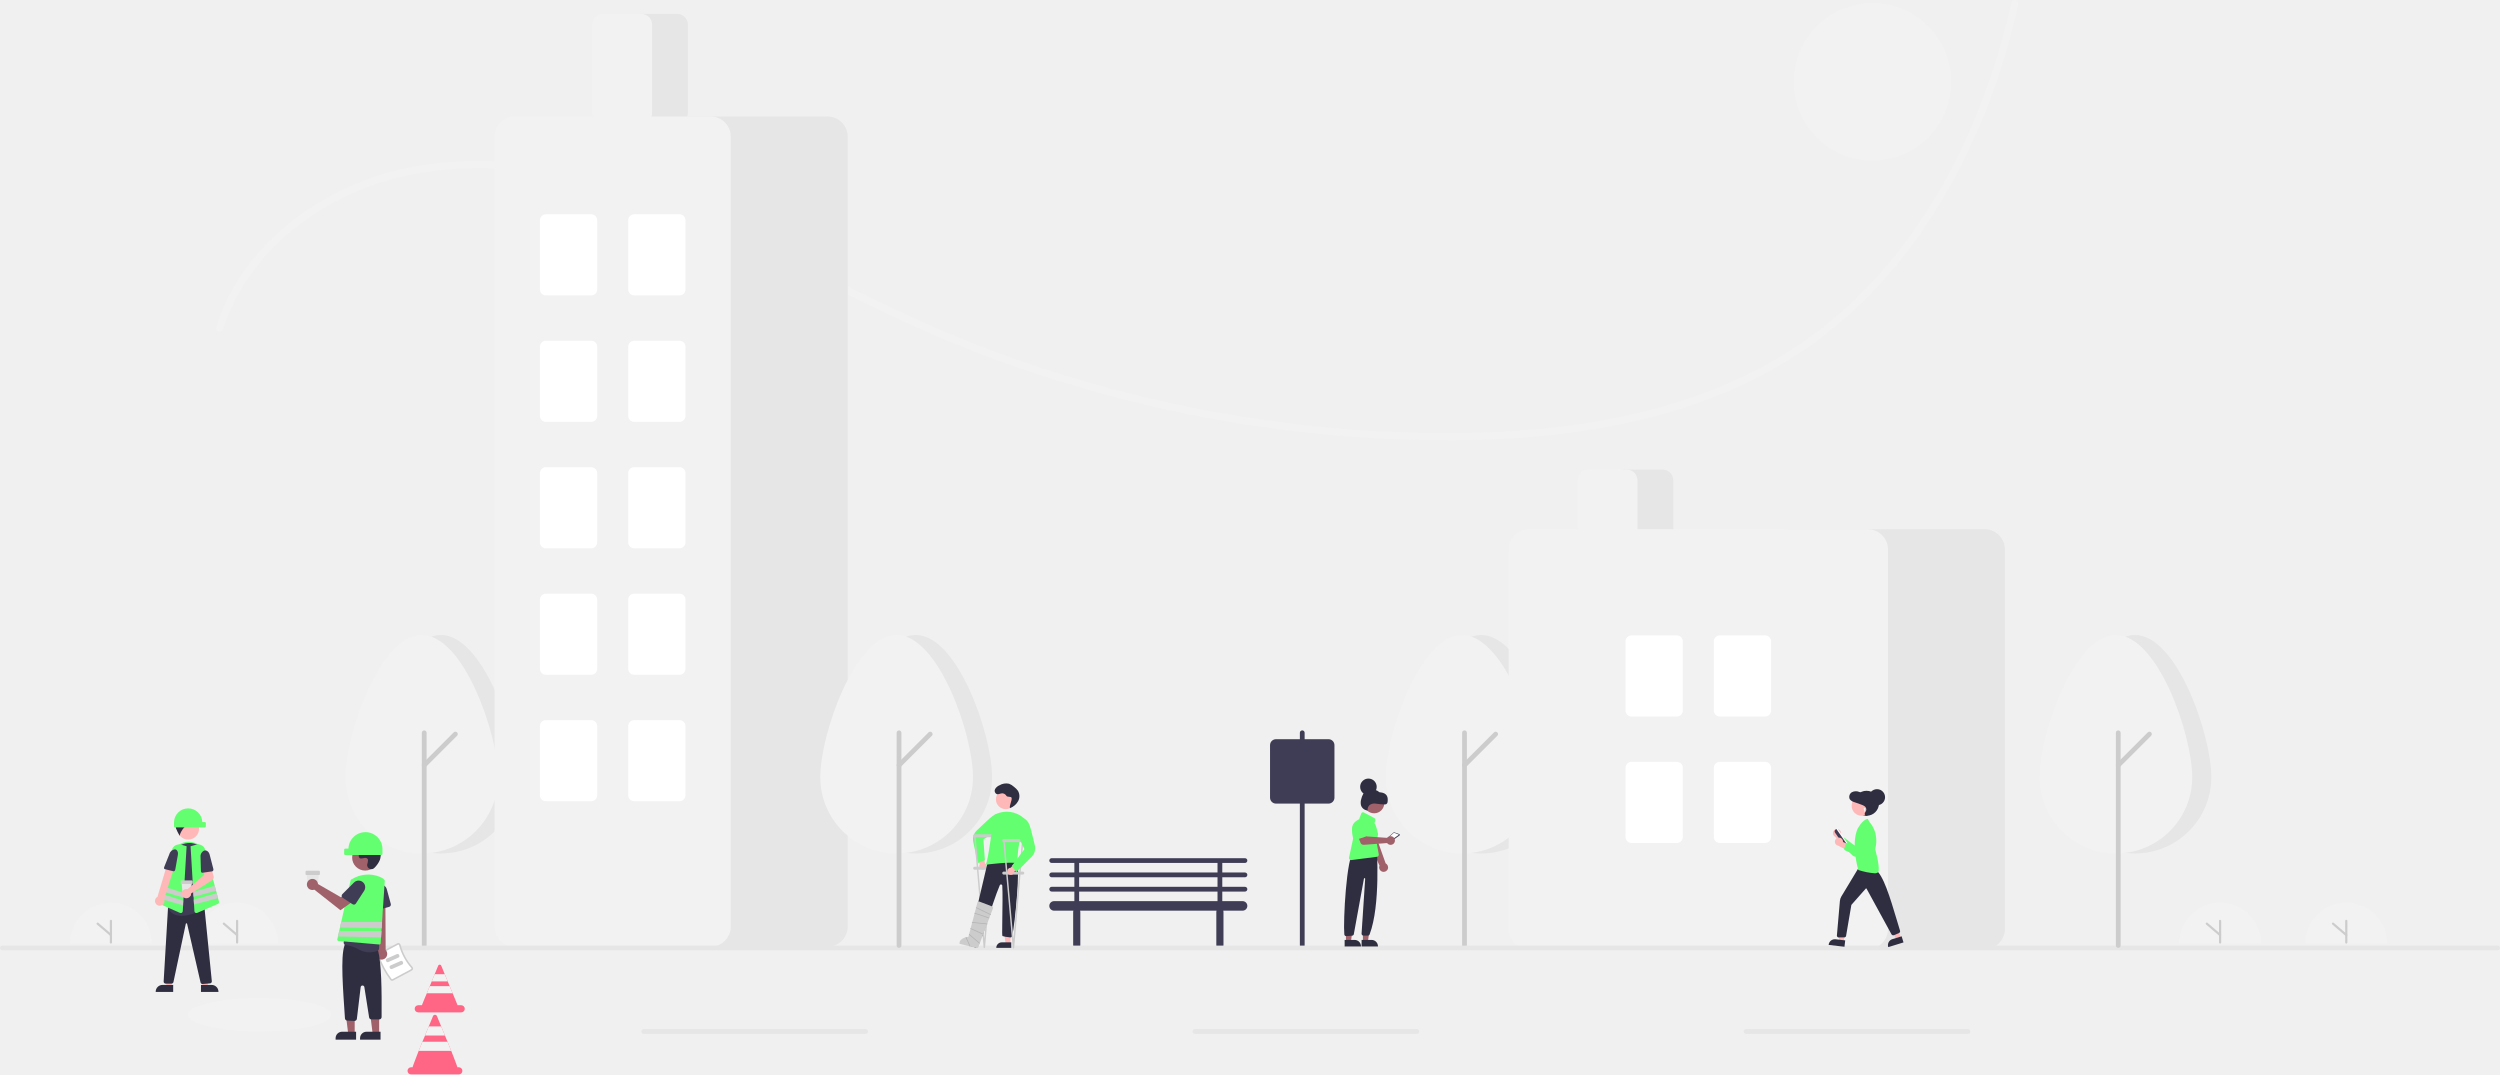
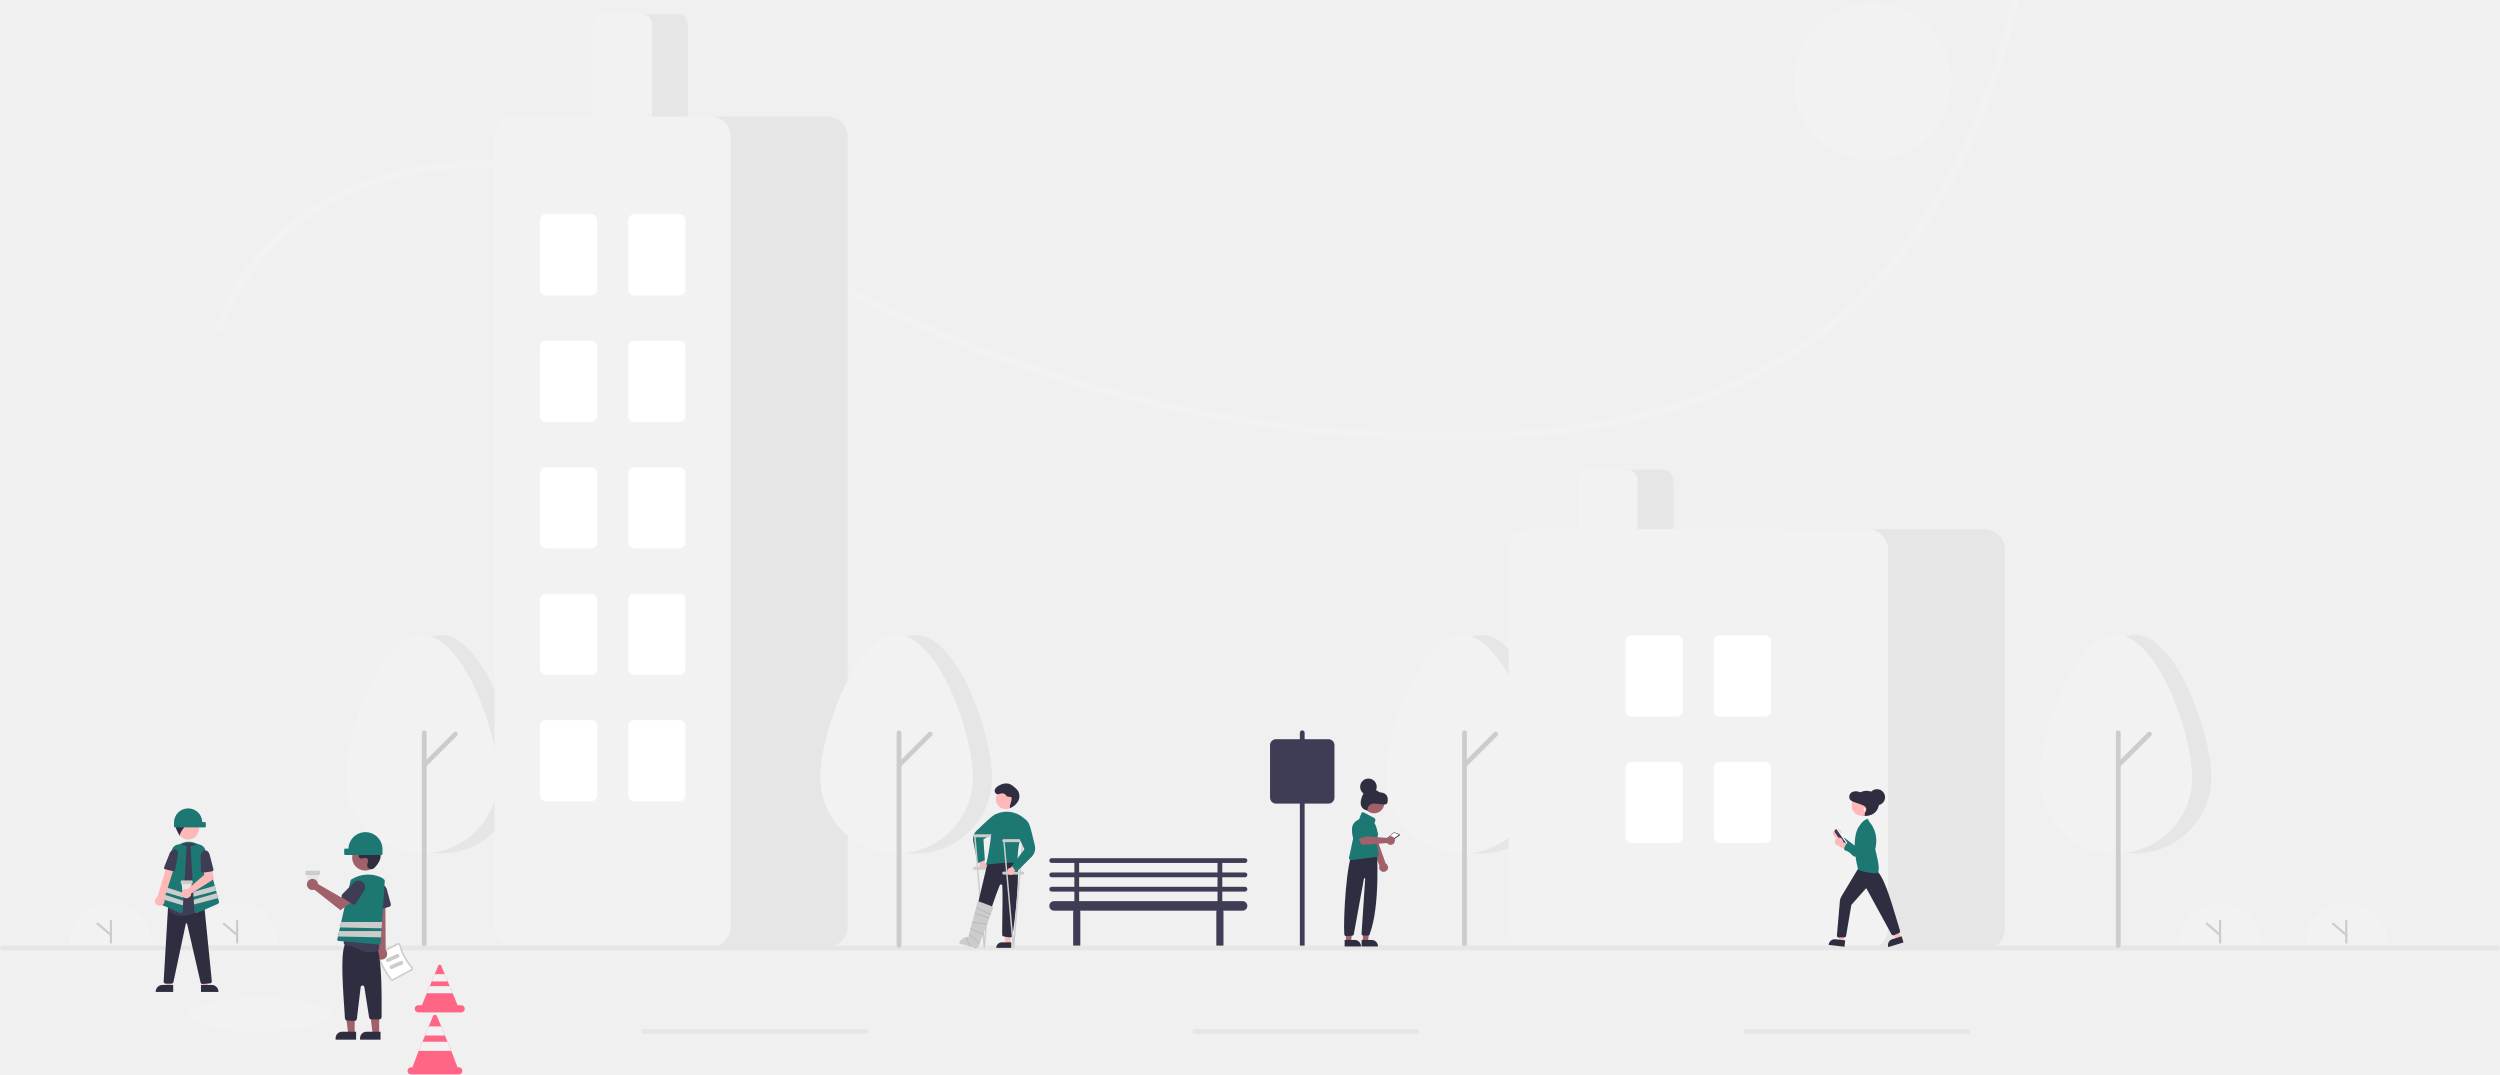
<svg xmlns="http://www.w3.org/2000/svg" data-name="Layer 1" width="1047.795" height="450.309" viewBox="0 0 1047.795 450.309">
  <path d="M105.422,619.665a17.165,17.165,0,0,1,34.331,0" transform="translate(-76.10236 -224.1911)" fill="#f2f2f2" />
  <path d="M122.588,619.665a.464.464,0,0,1-.464-.464v-9.047a.464.464,0,1,1,.928,0v9.047A.464.464,0,0,1,122.588,619.665Z" transform="translate(-76.10236 -224.1911)" fill="#ccc" />
  <path d="M122.587,616.557a.462.462,0,0,1-.302-.112l-5.567-4.778a.464.464,0,1,1,.604-.704l5.567,4.778a.464.464,0,0,1-.302.816Z" transform="translate(-76.10236 -224.1911)" fill="#ccc" />
  <path d="M158.31,619.665a17.165,17.165,0,0,1,34.331,0" transform="translate(-76.10236 -224.1911)" fill="#f2f2f2" />
  <path d="M175.475,619.665a.464.464,0,0,1-.464-.464v-9.047a.464.464,0,0,1,.928,0v9.047A.464.464,0,0,1,175.475,619.665Z" transform="translate(-76.10236 -224.1911)" fill="#ccc" />
  <path d="M175.475,616.557a.462.462,0,0,1-.302-.112l-5.567-4.778a.464.464,0,1,1,.604-.704l5.567,4.778a.464.464,0,0,1-.302.816Z" transform="translate(-76.10236 -224.1911)" fill="#ccc" />
  <circle cx="784.795" cy="34.309" r="33" fill="#f2f2f2" />
  <ellipse cx="108.795" cy="425.309" rx="30" ry="7" fill="#f2f2f2" />
  <path d="M169.583,362.153c7.868-24.569,27.08-43.622,49.864-54.955,27.033-13.446,58.097-14.968,87.449-9.735,31.686,5.649,61.3,18.672,89.966,32.884,28.117,13.94,55.78,28.66,85.021,40.18A550.375,550.375,0,0,0,664.829,408.423c56.431,1.883,116.767-4.301,165.085-36.018,44.273-29.062,72.444-77.006,87.117-126.982q2.818-9.597,5.01-19.359c.426-1.88-2.465-2.683-2.893-.798C907.312,277.454,882.074,329.033,838.95,362.3,792.309,398.28,731.096,406.598,673.813,405.646A547.717,547.717,0,0,1,488.481,369.882c-29.993-11.418-58.296-26.245-86.96-40.56-28.034-14-56.856-27.105-87.683-33.562-28.149-5.896-58.288-6.255-85.428,4.236-22.348,8.639-42.725,24.038-54.649,45.102a86.494,86.494,0,0,0-7.071,16.256c-.59,1.843,2.305,2.632,2.893.798Z" transform="translate(-76.10236 -224.1911)" fill="#f2f2f2" />
  <path d="M597.886,591.87a1,1,0,0,0,0-2h-9.5v-4h9.5a1,1,0,0,0,0-2h-81a1,1,0,0,0,0,2h9.5v4h-9.5a1,1,0,0,0,0,2h9.5v4h-9.5a1,1,0,0,0,0,2h9.5v4h-8.5a2,2,0,0,0,0,4h8.092a1.491,1.491,0,0,0-.092.5v14a1.5,1.5,0,0,0,3,0v-14a1.491,1.491,0,0,0-.092-.5h57.184a1.491,1.491,0,0,0-.092.5v14a1.5,1.5,0,0,0,3,0v-14a1.491,1.491,0,0,0-.092-.5h8.092a2,2,0,0,0,0-4h-8.5v-4h9.5a1,1,0,0,0,0-2h-9.5v-4Zm-69.5-6h58v4h-58Zm58,16h-58v-4h58Zm0-6h-58v-4h58Z" transform="translate(-76.10236 -224.1911)" fill="#3f3d56" />
  <path d="M292.898,549.898c0-17.661-14.327-59.57-32-59.57s-32,41.909-32,59.57a32,32,0,0,0,64,0Z" transform="translate(-76.10236 -224.1911)" fill="#e6e6e6" />
  <path d="M284.898,549.898c0-17.661-14.327-59.57-32-59.57s-32,41.909-32,59.57a32,32,0,0,0,64,0Z" transform="translate(-76.10236 -224.1911)" fill="#f2f2f2" />
  <path d="M253.898,621.449a1,1,0,0,1-1-1V531.308a1,1,0,0,1,2,0v89.141A1,1,0,0,1,253.898,621.449Z" transform="translate(-76.10236 -224.1911)" fill="#ccc" />
  <path d="M253.898,545.922a1,1,0,0,1-.707-1.707l13.078-13.078a1.0 1,0,0,1,1.414,1.414l-13.078,13.078A.996.996,0,0,1,253.898,545.922Z" transform="translate(-76.10236 -224.1911)" fill="#ccc" />
  <path d="M621.898,621.449a1,1,0,0,1-1-1V531.308a1,1,0,0,1,2,0v89.141A1,1,0,0,1,621.898,621.449Z" transform="translate(-76.10236 -224.1911)" fill="#3f3d56" />
  <path d="M728.898,549.898c0-17.661-14.327-59.57-32-59.57s-32,41.909-32,59.57a32,32,0,0,0,64,0Z" transform="translate(-76.10236 -224.1911)" fill="#e6e6e6" />
  <path d="M720.898,549.898c0-17.661-14.327-59.57-32-59.57s-32,41.909-32,59.57a32,32,0,0,0,64,0Z" transform="translate(-76.10236 -224.1911)" fill="#f2f2f2" />
  <path d="M689.898,621.449a1,1,0,0,1-1-1V531.308a1,1,0,0,1,2,0v89.141A1,1,0,0,1,689.898,621.449Z" transform="translate(-76.10236 -224.1911)" fill="#ccc" />
  <path d="M689.898,545.922a1,1,0,0,1-.707-1.707l13.078-13.078a1.0 1,0,0,1,1.414,1.414l-13.078,13.078A.996.996,0,0,1,689.898,545.922Z" transform="translate(-76.10236 -224.1911)" fill="#ccc" />
  <path d="M359.898,276h-16a4.505,4.505,0,0,1-4.5-4.5v-37a4.505,4.505,0,0,1,4.5-4.5h16a4.505,4.505,0,0,1,4.5,4.5v37A4.505,4.505,0,0,1,359.898,276Z" transform="translate(-76.10236 -224.1911)" fill="#e6e6e6" />
  <path d="M422.898,621h-82a8.51,8.51,0,0,1-8.5-8.5v-331a8.51,8.51,0,0,1,8.5-8.5h82a8.509,8.509,0,0,1,8.5,8.5v331A8.509,8.509,0,0,1,422.898,621Z" transform="translate(-76.10236 -224.1911)" fill="#e6e6e6" />
  <path d="M373.898,621h-82a8.51,8.51,0,0,1-8.5-8.5v-331a8.51,8.51,0,0,1,8.5-8.5h82a8.51,8.51,0,0,1,8.5,8.5v331A8.51,8.51,0,0,1,373.898,621Z" transform="translate(-76.10236 -224.1911)" fill="#f2f2f2" />
  <path d="M344.898,276h-16a4.505,4.505,0,0,1-4.5-4.5v-37a4.505,4.505,0,0,1,4.5-4.5h16a4.505,4.505,0,0,1,4.5,4.5v37A4.505,4.505,0,0,1,344.898,276Z" transform="translate(-76.10236 -224.1911)" fill="#f2f2f2" />
  <path d="M323.898,348h-19a2.503,2.503,0,0,1-2.5-2.5v-29a2.503,2.503,0,0,1,2.5-2.5h19a2.503,2.503,0,0,1,2.5,2.5v29A2.503,2.503,0,0,1,323.898,348Z" transform="translate(-76.10236 -224.1911)" fill="#fff" />
  <path d="M360.898,348h-19a2.503,2.503,0,0,1-2.5-2.5v-29a2.503,2.503,0,0,1,2.5-2.5h19a2.503,2.503,0,0,1,2.5,2.5v29A2.503,2.503,0,0,1,360.898,348Z" transform="translate(-76.10236 -224.1911)" fill="#fff" />
  <path d="M323.898,401h-19a2.503,2.503,0,0,1-2.5-2.5v-29a2.503,2.503,0,0,1,2.5-2.5h19a2.503,2.503,0,0,1,2.5,2.5v29A2.503,2.503,0,0,1,323.898,401Z" transform="translate(-76.10236 -224.1911)" fill="#fff" />
  <path d="M360.898,401h-19a2.503,2.503,0,0,1-2.5-2.5v-29a2.503,2.503,0,0,1,2.5-2.5h19a2.503,2.503,0,0,1,2.5,2.5v29A2.503,2.503,0,0,1,360.898,401Z" transform="translate(-76.10236 -224.1911)" fill="#fff" />
  <path d="M323.898,454h-19a2.503,2.503,0,0,1-2.5-2.5v-29a2.503,2.503,0,0,1,2.5-2.5h19a2.503,2.503,0,0,1,2.5,2.5v29A2.503,2.503,0,0,1,323.898,454Z" transform="translate(-76.10236 -224.1911)" fill="#fff" />
  <path d="M360.898,454h-19a2.503,2.503,0,0,1-2.5-2.5v-29a2.503,2.503,0,0,1,2.5-2.5h19a2.503,2.503,0,0,1,2.5,2.5v29A2.503,2.503,0,0,1,360.898,454Z" transform="translate(-76.10236 -224.1911)" fill="#fff" />
  <path d="M323.898,507h-19a2.503,2.503,0,0,1-2.5-2.5v-29a2.503,2.503,0,0,1,2.5-2.5h19a2.503,2.503,0,0,1,2.5,2.5v29A2.503,2.503,0,0,1,323.898,507Z" transform="translate(-76.10236 -224.1911)" fill="#fff" />
  <path d="M360.898,507h-19a2.503,2.503,0,0,1-2.5-2.5v-29a2.503,2.503,0,0,1,2.5-2.5h19a2.503,2.503,0,0,1,2.5,2.5v29A2.503,2.503,0,0,1,360.898,507Z" transform="translate(-76.10236 -224.1911)" fill="#fff" />
  <path d="M323.898,560h-19a2.503,2.503,0,0,1-2.5-2.5v-29a2.503,2.503,0,0,1,2.5-2.5h19a2.503,2.503,0,0,1,2.5,2.5v29A2.503,2.503,0,0,1,323.898,560Z" transform="translate(-76.10236 -224.1911)" fill="#fff" />
  <path d="M360.898,560h-19a2.503,2.503,0,0,1-2.5-2.5v-29a2.503,2.503,0,0,1,2.5-2.5h19a2.503,2.503,0,0,1,2.5,2.5v29A2.503,2.503,0,0,1,360.898,560Z" transform="translate(-76.10236 -224.1911)" fill="#fff" />
  <path d="M772.898,451h-16a4.505,4.505,0,0,1-4.5-4.5v-21a4.505,4.505,0,0,1,4.5-4.5h16a4.505,4.505,0,0,1,4.5,4.5v21A4.505,4.505,0,0,1,772.898,451Z" transform="translate(-76.10236 -224.1911)" fill="#e6e6e6" />
  <path d="M907.898,622h-82a8.51,8.51,0,0,1-8.5-8.5v-159a8.51,8.51,0,0,1,8.5-8.5h82a8.509,8.509,0,0,1,8.5,8.5v159A8.509,8.509,0,0,1,907.898,622Z" transform="translate(-76.10236 -224.1911)" fill="#e6e6e6" />
  <path d="M858.898,622h-142a8.51,8.51,0,0,1-8.5-8.5v-159a8.51,8.51,0,0,1,8.5-8.5h142a8.509,8.509,0,0,1,8.5,8.5v159A8.509,8.509,0,0,1,858.898,622Z" transform="translate(-76.10236 -224.1911)" fill="#f2f2f2" />
  <path d="M757.898,451h-16a4.505,4.505,0,0,1-4.5-4.5v-21a4.505,4.505,0,0,1,4.5-4.5h16a4.505,4.505,0,0,1,4.5,4.5v21A4.505,4.505,0,0,1,757.898,451Z" transform="translate(-76.10236 -224.1911)" fill="#f2f2f2" />
  <path d="M778.898,524.5h-19a2.503,2.503,0,0,1-2.5-2.5V493a2.503,2.503,0,0,1,2.5-2.5h19a2.503,2.503,0,0,1,2.5,2.5v29A2.503,2.503,0,0,1,778.898,524.5Z" transform="translate(-76.10236 -224.1911)" fill="#fff" />
  <path d="M815.898,524.5h-19a2.503,2.503,0,0,1-2.5-2.5V493a2.503,2.503,0,0,1,2.5-2.5h19a2.503,2.503,0,0,1,2.5,2.5v29A2.503,2.503,0,0,1,815.898,524.5Z" transform="translate(-76.10236 -224.1911)" fill="#fff" />
  <path d="M778.898,577.5h-19a2.503,2.503,0,0,1-2.5-2.5V546a2.503,2.503,0,0,1,2.5-2.5h19a2.503,2.503,0,0,1,2.5,2.5v29A2.503,2.503,0,0,1,778.898,577.5Z" transform="translate(-76.10236 -224.1911)" fill="#fff" />
  <path d="M815.898,577.5h-19a2.503,2.503,0,0,1-2.5-2.5V546a2.503,2.503,0,0,1,2.5-2.5h19a2.503,2.503,0,0,1,2.5,2.5v29A2.503,2.503,0,0,1,815.898,577.5Z" transform="translate(-76.10236 -224.1911)" fill="#fff" />
  <path d="M1122.898,622.5H77.102a1,1,0,1,1,0-2H1122.898a1,1,0,0,1,0,2Z" transform="translate(-76.10236 -224.1911)" fill="#e6e6e6" />
  <path d="M438.898,657.5h-93a1,1,0,0,1,0-2h93a1,1,0,1,1,0,2Z" transform="translate(-76.10236 -224.1911)" fill="#e6e6e6" />
  <path d="M669.898,657.5h-93a1,1,0,0,1,0-2h93a1,1,0,1,1,0,2Z" transform="translate(-76.10236 -224.1911)" fill="#e6e6e6" />
  <path d="M900.898,657.5h-93a1,1,0,0,1,0-2h93a1,1,0,1,1,0,2Z" transform="translate(-76.10236 -224.1911)" fill="#e6e6e6" />
  <path d="M491.898,549.898c0-17.661-14.327-59.57-32-59.57s-32,41.909-32,59.57a32,32,0,0,0,64,0Z" transform="translate(-76.10236 -224.1911)" fill="#e6e6e6" />
  <path d="M483.898,549.898c0-17.661-14.327-59.57-32-59.57s-32,41.909-32,59.57a32,32,0,0,0,64,0Z" transform="translate(-76.10236 -224.1911)" fill="#f2f2f2" />
  <path d="M452.898,621.449a1,1,0,0,1-1-1V531.308a1,1,0,0,1,2,0v89.141A1,1,0,0,1,452.898,621.449Z" transform="translate(-76.10236 -224.1911)" fill="#ccc" />
  <path d="M452.898,545.922a1,1,0,0,1-.707-1.707l13.078-13.078a1.0 1,0,0,1,1.414,1.414l-13.078,13.078A.996.996,0,0,1,452.898,545.922Z" transform="translate(-76.10236 -224.1911)" fill="#ccc" />
  <path d="M1002.898,549.898c0-17.661-14.327-59.57-32-59.57s-32,41.909-32,59.57a32,32,0,0,0,64,0Z" transform="translate(-76.10236 -224.1911)" fill="#e6e6e6" />
  <path d="M994.898,549.898c0-17.661-14.327-59.57-32-59.57s-32,41.909-32,59.57a32,32,0,0,0,64,0Z" transform="translate(-76.10236 -224.1911)" fill="#f2f2f2" />
  <path d="M963.898,621.449a1,1,0,0,1-1-1V531.308a1,1,0,0,1,2,0v89.141A1,1,0,0,1,963.898,621.449Z" transform="translate(-76.10236 -224.1911)" fill="#ccc" />
  <path d="M963.898,545.922a1,1,0,0,1-.707-1.707l13.078-13.078a1.0 1,0,0,1,1.414,1.414l-13.078,13.078A.996.996,0,0,1,963.898,545.922Z" transform="translate(-76.10236 -224.1911)" fill="#ccc" />
  <path d="M632.897,561h-22a2.502,2.502,0,0,1-2.5-2.5v-22a2.502,2.502,0,0,1,2.5-2.5h22a2.502,2.502,0,0,1,2.5,2.5v22A2.502,2.502,0,0,1,632.897,561Z" transform="translate(-76.10236 -224.1911)" fill="#3f3d56" />
  <path d="M846.463,571.713a1.7,1.7,0,0,1,1.111,2.358l4.348,4.193-3.063.687-3.659-4.087a1.709,1.709,0,0,1,1.263-3.15Z" transform="translate(-76.10236 -224.1911)" fill="#ffb8b8" />
-   <path d="M852.578,582.744l-5.364-5.032a.761.761,0,0,1-.021-1.089l1.095-1.109a.762.762,0,0,1,1.003-.07l4.495,3.435,2.804-6.801a2.123,2.123,0,0,1,2.896-1.097h0a2.11,2.11,0,0,1,1.161,2.249c-.509,3.094-3.592,7.184-5.384,9.346a1.853,1.853,0,0,1-2.066.554A1.848,1.848,0,0,1,852.578,582.744Z" transform="translate(-76.10236 -224.1911)" fill="#63ff70" />
+   <path d="M852.578,582.744l-5.364-5.032a.761.761,0,0,1-.021-1.089l1.095-1.109a.762.762,0,0,1,1.003-.07l4.495,3.435,2.804-6.801a2.123,2.123,0,0,1,2.896-1.097h0a2.11,2.11,0,0,1,1.161,2.249c-.509,3.094-3.592,7.184-5.384,9.346a1.853,1.853,0,0,1-2.066.554A1.848,1.848,0,0,1,852.578,582.744Z" transform="translate(-76.10236 -224.1911)" fill="#1d7874" />
  <path d="M849.568,577.862l-3.949-5.728a.338.338,0,0,1,.086-.47l.159-.109a.338.338,0,0,1,.47.086l3.949,5.728a.338.338,0,0,1-.086.47l-.159.109a.338.338,0,0,1-.47-.086Z" transform="translate(-76.10236 -224.1911)" fill="#fff" />
  <path d="M848.464,577.905l-3.277-4.754a.931.931,0,0,1,.238-1.293l.334-.23,4.333,6.285-.334.23h0a.93.93,0,0,1-1.293-.238Z" transform="translate(-76.10236 -224.1911)" fill="#3f3d56" />
  <polygon points="772.758 394.744 770.699 394.507 770.972 386.492 773.674 386.804 772.758 394.744" fill="#ffb8b8" />
  <path d="M849.155,620.992l-6.638-.766.01-.084a2.601,2.601,0,0,1,2.882-2.286l0,0,4.054.468Z" transform="translate(-76.10236 -224.1911)" fill="#2f2e41" />
  <polygon points="796.697 393.222 794.717 393.834 791.416 386.488 794.338 385.585 796.697 393.222" fill="#ffb8b8" />
  <path d="M873.898,619.177l-6.385,1.972-.025-.081a2.601,2.601,0,0,1,1.717-3.253l0,0,3.899-1.204Z" transform="translate(-76.10236 -224.1911)" fill="#2f2e41" />
  <path d="M846.562,617.088a.843.843,0,0,1-.564-1.028l1.241-14.285a4.313,4.313,0,0,1,.599-1.843l7.512-12.466,6.722,1.208.043.018c3.267,2.001,6.168,11.703,8.973,21.086.436,1.459.887,2.968,1.328,4.41a.849.849,0,0,1-.456,1.095l-2.035.857a.843.843,0,0,1-1.07-.374l-10.464-19.156a.168.168,0,0,0-.13-.087.163.163,0,0,0-.145.056l-6.073,6.872-2.232,13.095-.009.028a.846.846,0,0,1-.999.482l-2.189.041-.014 0Z" transform="translate(-76.10236 -224.1911)" fill="#2f2e41" />
-   <path d="M854.987,588.832l-.043-.014-.013-.043c-.031-.104-3.104-10.501-.335-17.13l.003-.006c.081-.158,2.012-3.869,4.257-4.24l.06-.01.729,1.364c.229.23,4.177,4.329,2.385,11.376.161.578,2.341,8.51,1.156,9.696a2.176,2.176,0,0,1-1.479.371A29.878,29.878,0,0,1,854.987,588.832Z" transform="translate(-76.10236 -224.1911)" fill="#63ff70" />
+   <path d="M854.987,588.832l-.043-.014-.013-.043c-.031-.104-3.104-10.501-.335-17.13l.003-.006c.081-.158,2.012-3.869,4.257-4.24l.06-.01.729,1.364c.229.23,4.177,4.329,2.385,11.376.161.578,2.341,8.51,1.156,9.696a2.176,2.176,0,0,1-1.479.371A29.878,29.878,0,0,1,854.987,588.832Z" transform="translate(-76.10236 -224.1911)" fill="#1d7874" />
  <circle cx="782.291" cy="336.669" r="5.24" fill="#2f2e41" />
  <circle cx="780.209" cy="337.732" r="4.152" fill="#ffb8b8" />
  <path d="M858.983,565.956c-.379.134-.843.253-1.141-.026a1.01,1.01,0,0,1-.067-1.136,5.135,5.135,0,0,0,.519-1.091,1.68,1.68,0,0,0-.616-1.538,4.56,4.56,0,0,0-1.504-.757l-2.906-1.033a3.358,3.358,0,0,1-1.897-1.229,2.275,2.275,0,0,1,.905-2.934,3.69,3.69,0,0,1,3.193-.063,16.494,16.494,0,0,0,1.702.681c1.164.307,2.487.032,3.509.688a3.241,3.241,0,0,1,1.273,2.827,8.739,8.739,0,0,1-.855,3.126,5.813,5.813,0,0,1-.948,1.665,1.961,1.961,0,0,1-1.659.715Z" transform="translate(-76.10236 -224.1911)" fill="#2f2e41" />
  <circle cx="786.686" cy="334.133" r="3.381" fill="#2f2e41" />
  <path d="M857.21,563.226a.338.338,0,1,1,.465.313v.743a.127.127,0,1,1-.254,0v-.743A.338.338,0,0,1,857.21,563.226Z" transform="translate(-76.10236 -224.1911)" fill="#fff" />
  <path d="M846.669,575.262a1.7,1.7,0,0,1,1.863,1.823l5.537,2.415-2.632,1.711-4.854-2.555a1.709,1.709,0,0,1,.086-3.393Z" transform="translate(-76.10236 -224.1911)" fill="#ffb8b8" />
-   <path d="M856.245,583.47l-6.781-2.847a.761.761,0,0,1-.399-1.014l.64-1.421a.762.762,0,0,1,.916-.415l5.41,1.653.258-7.352a2.123,2.123,0,0,1,2.333-2.038h0a2.11,2.11,0,0,1,1.873,1.704c.601,3.077-.863,7.985-1.789,10.637a1.853,1.853,0,0,1-1.743,1.24A1.848,1.848,0,0,1,856.245,583.47Z" transform="translate(-76.10236 -224.1911)" fill="#63ff70" />
-   <path d="M160.895,581.73h-10.386V578.577c3.282-2.284,6.19-2.085,10.015.185Z" transform="translate(-76.10236 -224.1911)" fill="#63ff70" />
+   <path d="M856.245,583.47l-6.781-2.847a.761.761,0,0,1-.399-1.014l.64-1.421a.762.762,0,0,1,.916-.415l5.41,1.653.258-7.352a2.123,2.123,0,0,1,2.333-2.038h0a2.11,2.11,0,0,1,1.873,1.704c.601,3.077-.863,7.985-1.789,10.637a1.853,1.853,0,0,1-1.743,1.24A1.848,1.848,0,0,1,856.245,583.47Z" transform="translate(-76.10236 -224.1911)" fill="#1d7874" />
+   <path d="M160.895,581.73h-10.386V578.577c3.282-2.284,6.19-2.085,10.015.185Z" transform="translate(-76.10236 -224.1911)" fill="#1d7874" />
  <polygon points="72.002 413.541 69.728 413.541 69.388 404.771 72.002 404.771 72.002 413.541" fill="#ffb8b8" />
  <path d="M148.684,639.936l-7.331-0v-.093a2.854,2.854,0,0,1,2.854-2.854h0l4.478 0Z" transform="translate(-76.10236 -224.1911)" fill="#2f2e41" />
  <polygon points="84.809 413.541 87.082 413.541 87.422 404.771 84.808 404.771 84.809 413.541" fill="#ffb8b8" />
  <path d="M160.331,636.99l4.478-0h0a2.854,2.854,0,0,1,2.854,2.854v.093l-7.331 0Z" transform="translate(-76.10236 -224.1911)" fill="#2f2e41" />
  <path d="M160.971,636.608a.838.838,0,0,1-.815-.653l-5.636-24.581a.27.27,0,0,0-.272-.218h-.001a.27.27,0,0,0-.271.22l-5.175,24.415a.839.839,0,0,1-.816.661h-2.465a.835.835,0,0,1-.833-.884l1.836-30.946.739-.219.014 0,14.514.127,3.091,30.912a.834.834,0,0,1-.763.913l-3.079.249Q161.004,636.608,160.971,636.608Z" transform="translate(-76.10236 -224.1911)" fill="#2f2e41" />
  <circle cx="78.875" cy="347.333" r="4.555" fill="#ffb8b8" />
  <path d="M152.187,608.016a7.862,7.862,0,0,1-2.361-.332,5.211,5.211,0,0,1-3.16-2.666.836.836,0,0,1-.062-.622c.502-1.715,2.93-10.627,1.381-17.712a7.508,7.508,0,0,1,1.067-5.771,7.414,7.414,0,0,1,4.809-3.234l0-0c.257-.05.515-.091.768-.122a7.388,7.388,0,0,1,5.983,1.968,7.571,7.571,0,0,1,2.377,6.002L161.798,604.63a.827.827,0,0,1-.445.687C159.982,606.035,155.863,608.016,152.187,608.016Z" transform="translate(-76.10236 -224.1911)" fill="#3f3d56" />
  <path d="M160.123,568.171a5.593,5.593,0,0,0-6.13-3.447l1.436,1.161c-1.784.06-3.663-.068-4.937,1.183.406-.011.937.856,1.343.845a2.127,2.127,0,0,0-1.781,1.228,3.499,3.499,0,0,0-.207,2.225,25.851,25.851,0,0,0,1.6,3.179c-.053-1.812,3.514-6.134,5.256-5.683a4.78,4.78,0,0,0-2.207,1.676A6.473,6.473,0,0,1,158.336,569.91a2.717,2.717,0,0,0,.915.051,1.117,1.117,0,0,0,.662-1.786Z" transform="translate(-76.10236 -224.1911)" fill="#2f2e41" />
-   <path d="M151.873,606.869a.835.835,0,0,1-.334-.071l-8.643-3.772a.829.829,0,0,1-.474-.979l5.722-21.614a3.128,3.128,0,0,1,3.884-2.208l2.288.653-1.611,27.204a.837.837,0,0,1-.398.662A.828.828,0,0,1,151.873,606.869Z" transform="translate(-76.10236 -224.1911)" fill="#63ff70" />
-   <path d="M167.869,602.048l-.38-1.434-.551-2.085-.265-1-.551-2.079-3.975-15.017a3.125,3.125,0,0,0-3.884-2.207l-2.287.653,1.133,19.134.117,1.997.074,1.259v.002l.119,1.986.167,2.825a.84.84,0,0,0,.833.786.85.85,0,0,0,.334-.07l8.643-3.772A.828.828,0,0,0,167.869,602.048Z" transform="translate(-76.10236 -224.1911)" fill="#63ff70" />
+   <path d="M151.873,606.869a.835.835,0,0,1-.334-.071l-8.643-3.772a.829.829,0,0,1-.474-.979l5.722-21.614a3.128,3.128,0,0,1,3.884-2.208l2.288.653-1.611,27.204a.837.837,0,0,1-.398.662A.828.828,0,0,1,151.873,606.869Z" transform="translate(-76.10236 -224.1911)" fill="#1d7874" />
+   <path d="M167.869,602.048l-.38-1.434-.551-2.085-.265-1-.551-2.079-3.975-15.017a3.125,3.125,0,0,0-3.884-2.207l-2.287.653,1.133,19.134.117,1.997.074,1.259v.002l.119,1.986.167,2.825a.84.84,0,0,0,.833.786.85.85,0,0,0,.334-.07l8.643-3.772A.828.828,0,0,0,167.869,602.048Z" transform="translate(-76.10236 -224.1911)" fill="#1d7874" />
  <polygon points="90.57 373.339 81.124 375.82 81.007 373.823 90.019 371.259 90.57 373.339" fill="#ccc" />
  <polygon points="91.386 376.423 81.317 379.068 81.198 377.081 81.198 377.079 90.835 374.338 91.386 376.423" fill="#ccc" />
  <polygon points="76.963 374.253 76.846 376.213 67.582 373.454 68.125 371.402 76.963 374.253" fill="#ccc" />
  <polygon points="76.77 377.504 67.317 374.453 66.773 376.51 76.655 379.453 76.77 377.504" fill="#ccc" />
  <path d="M143.584,603.745a1.992,1.992,0,0,0,1.306-2.762l4.444-13.952-3.151-.66-4.074,13.679a2.003,2.003,0,0,0,1.475,3.695Z" transform="translate(-76.10236 -224.1911)" fill="#ffb8b8" />
  <path d="M149.457,580.173h0c.905.092,1.414,1.11,1.189,2.377l-1.08,6.079c-.081.456-.456.817-.768.739l-3.652-.913c-.281-.07-.385-.469-.225-.869l2.192-5.5A2.646,2.646,0,0,1,149.457,580.173Z" transform="translate(-76.10236 -224.1911)" fill="#3f3d56" />
-   <path d="M154.96,562.998h0a5.934,5.934,0,0,1,5.93,5.749h1.117a.371.371,0,0,1,.371.371v1.484a.371.371,0,0,1-.371.371H149.396a.371.371,0,0,1-.371-.371V568.933A5.935,5.935,0,0,1,154.96,562.998Z" transform="translate(-76.10236 -224.1911)" fill="#63ff70" />
+   <path d="M154.96,562.998h0a5.934,5.934,0,0,1,5.93,5.749h1.117a.371.371,0,0,1,.371.371v1.484a.371.371,0,0,1-.371.371H149.396a.371.371,0,0,1-.371-.371V568.933A5.935,5.935,0,0,1,154.96,562.998Z" transform="translate(-76.10236 -224.1911)" fill="#1d7874" />
  <path d="M155.669,599.684h-2.622a.337.337,0,0,1-.337-.305l-.525-5.379H156.531l-.525,5.379A.337.337,0,0,1,155.669,599.684Z" transform="translate(-76.10236 -224.1911)" fill="#e6e6e6" />
  <path d="M156.524,594.676H152.193a.339.339,0,0,1-.338-.338v-.812a.339.339,0,0,1,.338-.338H156.524a.339.339,0,0,1,.338.338v.812A.339.339,0,0,1,156.524,594.676Z" transform="translate(-76.10236 -224.1911)" fill="#ccc" />
  <path d="M154.415,596.799a1.952,1.952,0,0,1,.302.059l6.982-5.988-.408-2.197,3.235-1.049,1.1,3.819a1.484,1.484,0,0,1-.632,1.665l-8.842,5.596a1.947,1.947,0,1,1-1.736-1.905Z" transform="translate(-76.10236 -224.1911)" fill="#ffb8b8" />
  <path d="M161.717,580.675v0c.967-.271,1.932.465,2.256,1.718l1.553,6.015c.116.451-.11.93-.463.981l-4.137.595c-.318.046-.599-.281-.611-.711l-.161-5.919A2.603,2.603,0,0,1,161.717,580.675Z" transform="translate(-76.10236 -224.1911)" fill="#3f3d56" />
  <path d="M208.742,596.947h-3.15a.405.405,0,0,1-.405-.367l-.63-6.462h5.22l-.63,6.462A.405.405,0,0,1,208.742,596.947Z" transform="translate(-76.10236 -224.1911)" fill="#e6e6e6" />
  <path d="M209.769,590.931h-5.203a.407.407,0,0,1-.407-.407v-.976a.407.407,0,0,1,.407-.406h5.203a.407.407,0,0,1,.406.406v.976A.407.407,0,0,1,209.769,590.931Z" transform="translate(-76.10236 -224.1911)" fill="#ccc" />
  <path d="M239.687,634.897a37.324,37.324,0,0,1-5.365-10.012.959.959,0,0,1,.453-1.154l7.831-4.196a.946.946,0,0,1,.83-.034.962.962,0,0,1,.548.643,22.801,22.801,0,0,0,5.001,9.334.962.962,0,0,1,.231.813.946.946,0,0,1-.488.673l-7.831,4.196A.959.959,0,0,1,239.687,634.897Z" transform="translate(-76.10236 -224.1911)" fill="#ccc" />
  <path d="M240.221,634.496a.289.289,0,0,0,.361.075l7.831-4.196a.278.278,0,0,0,.145-.2.294.294,0,0,0-.072-.251,23.472,23.472,0,0,1-5.149-9.609.294.294,0,0,0-.169-.199.278.278,0,0,0-.247.01l-7.831,4.196a.289.289,0,0,0-.138.343,36.656,36.656,0,0,0,5.269,9.833Z" transform="translate(-76.10236 -224.1911)" fill="#fff" />
  <path d="M243.121,625.524l-4.265,1.883a.669.669,0,0,1-.881-.342l-.105-.239a.669.669,0,0,1,.342-.881l4.265-1.883a.669.669,0,0,1,.881.342l.105.239A.669.669,0,0,1,243.121,625.524Z" transform="translate(-76.10236 -224.1911)" fill="#ccc" />
  <path d="M244.68,628.42l-4.265,1.883a.669.669,0,0,1-.881-.342l-.105-.239a.669.669,0,0,1,.342-.881l4.265-1.883a.669.669,0,0,1,.881.342l.105.239A.669.669,0,0,1,244.68,628.42Z" transform="translate(-76.10236 -224.1911)" fill="#ccc" />
  <path d="M234.677,626.007a2.394,2.394,0,0,1-.46-3.642l-1.799-25.526,5.181.502.142,24.998a2.407,2.407,0,0,1-3.065,3.667Z" transform="translate(-76.10236 -224.1911)" fill="#a0616a" />
  <path d="M233.592,605.416a.999.999,0,0,1-.414-.758l-.38-6.88a2.763,2.763,0,0,1,5.425-.875l1.668,6.151a1.004,1.004,0,0,1-.705,1.23l-4.744,1.286A.999.999,0,0,1,233.592,605.416Z" transform="translate(-76.10236 -224.1911)" fill="#3f3d56" />
  <polygon points="148.658 433.198 145.927 433.197 144.627 422.661 148.659 422.661 148.658 433.198" fill="#a0616a" />
  <path d="M143.365,432.417h5.878a0,0,0,0,1,0,0V435.734a0,0,0,0,1,0,0h-8.586a0,0,0,0,1,0,0V435.124A2.707,2.707,0,0,1,143.365,432.417Z" fill="#2f2e41" />
  <polygon points="158.908 433.198 156.177 433.197 154.877 422.661 158.909 422.661 158.908 433.198" fill="#a0616a" />
  <path d="M153.615,432.417h5.878a0,0,0,0,1,0,0V435.734a0,0,0,0,1,0,0h-8.586a0,0,0,0,1,0,0V435.124A2.707,2.707,0,0,1,153.615,432.417Z" fill="#2f2e41" />
  <path d="M224.632,652.08l-3.007-.143a1.002,1.002,0,0,1-.955-.994c-.793-12.237-1.891-25.359-.21-30.428a1.003,1.003,0,0,1,1.147-.999l12.031,1.746a.997.997,0,0,1,.859.985c1.536,6.002,1.605,16.886,1.547,28.195a1.003,1.003,0,0,1-1.003,1.01h-3.242a.998.998,0,0,1-.991-.847l-2-12.716a.78.78,0,0,0-1.545.029L225.675,651.198a1.007,1.007,0,0,1-.996.884Q224.656,652.082,224.632,652.08Z" transform="translate(-76.10236 -224.1911)" fill="#2f2e41" />
  <path d="M226.749,622.248a15.136,15.136,0,0,0-5.722-1.96.984.984,0,0,1-.68-.373.998.998,0,0,1-.207-.758l2.883-21.402a7.402,7.402,0,0,1,4.315-5.784,7.199,7.199,0,0,1,6.996.548q.148.099.291.201a7.393,7.393,0,0,1,2.816,7.704c-1.768,7.232-2.375,19.087-2.479,21.391a.995.995,0,0,1-.65.892,10.046,10.046,0,0,1-3.393.604A8.495,8.495,0,0,1,226.749,622.248Z" transform="translate(-76.10236 -224.1911)" fill="#3f3d56" />
  <circle cx="153.058" cy="359.401" r="5.473" fill="#a0616a" />
  <path d="M233.033,587.922a1.768,1.768,0,0,1-3.05-.982,1.795,1.795,0,0,1,.002-.347,8.035,8.035,0,0,0,.358-1.951,1.023,1.023,0,0,0-.187-.479c-.814-1.089-2.723.487-3.491-.499-.471-.605.083-1.557-.279-2.233-.477-.892-1.889-.452-2.775-.941-.985-.544-.927-2.056-.278-2.975a4.68,4.68,0,0,1,3.548-1.806,9.518,9.518,0,0,1,4.009.782,8.012,8.012,0,0,1,3.788,2.627,6.412,6.412,0,0,1,.648,5.46A10.292,10.292,0,0,1,233.033,587.922Z" transform="translate(-76.10236 -224.1911)" fill="#2f2e41" />
-   <path d="M237.367,593.243c-.096-.45-.918-1.065-2.095-1.566a12.954,12.954,0,0,0-11.698,1.003.553.553,0,0,0-.51.435l-3.957,17.503-.515,2.279-.341,1.509-.515,2.273-.274,1.214a.559.559,0,0,0,.495.68l17.088,1.475c.016,0,.033.002.049.002a.557.557,0,0,0,.553-.521l.163-2.476.174-2.647.076-1.148.172-2.64,1.139-17.345v-.016Z" transform="translate(-76.10236 -224.1911)" fill="#63ff70" />
+   <path d="M237.367,593.243c-.096-.45-.918-1.065-2.095-1.566a12.954,12.954,0,0,0-11.698,1.003.553.553,0,0,0-.51.435l-3.957,17.503-.515,2.279-.341,1.509-.515,2.273-.274,1.214a.559.559,0,0,0,.495.68l17.088,1.475c.016,0,.033.002.049.002a.557.557,0,0,0,.553-.521l.163-2.476.174-2.647.076-1.148.172-2.64,1.139-17.345v-.016Z" transform="translate(-76.10236 -224.1911)" fill="#1d7874" />
  <path d="M209.328,594.344a2.346,2.346,0,0,1,.053.365l9.572,5.522,2.327-1.339,2.48,3.247-4.977,3.547-10.92-8.615a2.339,2.339,0,1,1,1.465-2.728Z" transform="translate(-76.10236 -224.1911)" fill="#a0616a" />
  <path d="M219.295,599.762a.999.999,0,0,1,.288-.814l4.872-4.873a2.763,2.763,0,0,1,4.271,3.457l-3.469,5.346a1.004,1.004,0,0,1-1.387.295l-4.123-2.676A.999.999,0,0,1,219.295,599.762Z" transform="translate(-76.10236 -224.1911)" fill="#3f3d56" />
  <polygon points="160.128 386.425 159.957 389.066 142.489 388.705 143.004 386.425 160.128 386.425" fill="#ccc" />
  <polygon points="159.881 390.213 159.707 392.86 141.634 392.486 142.149 390.213 159.881 390.213" fill="#ccc" />
-   <path d="M229.267,572.959h0a7.129,7.129,0,0,0-7.125,6.908H220.8a.446.446,0,0,0-.446.446v1.783a.446.446,0,0,0,.446.446h15.152a.446.446,0,0,0,.446-.446v-2.005A7.13,7.13,0,0,0,229.267,572.959Z" transform="translate(-76.10236 -224.1911)" fill="#63ff70" />
+   <path d="M229.267,572.959h0a7.129,7.129,0,0,0-7.125,6.908H220.8a.446.446,0,0,0-.446.446v1.783a.446.446,0,0,0,.446.446h15.152a.446.446,0,0,0,.446-.446v-2.005A7.13,7.13,0,0,0,229.267,572.959Z" transform="translate(-76.10236 -224.1911)" fill="#1d7874" />
  <path d="M269.398,645.5h-1.528c-.01-.185-2.062-5-2.062-5l-1.24-3-.82-2-1.24-3-1.42-3.45a.708.708,0,0,0-1.38,0l-1.42,3.45-1.24,3-.82,2-1.24,3s-2.052,4.815-2.062,5h-1.528a1.5,1.5,0,0,0,0,3h18a1.5,1.5,0,0,0,0-3Z" transform="translate(-76.10236 -224.1911)" fill="#ff6584" />
  <path d="M268.398,671.5h-.592c.054-.128-2.578-6.86-2.578-6.86l-1.58-3.85-1.06-2.58-1.58-3.85-1.72-4.17a.906.906,0,0,0-1.76,0l-1.72,4.17-1.58,3.85-1.07,2.58-1.58,3.85s-2.622,6.732-2.568,6.86h-.612a1.5,1.5,0,0,0,0,3h20a1.5,1.5,0,0,0,0-3Z" transform="translate(-76.10236 -224.1911)" fill="#ff6584" />
  <polygon points="187.645 411.309 180.945 411.309 182.185 408.309 186.405 408.309 187.645 411.309" fill="#f2f2f2" />
  <polygon points="189.705 416.309 178.885 416.309 180.125 413.309 188.465 413.309 189.705 416.309" fill="#f2f2f2" />
  <polygon points="186.485 434.019 178.125 434.019 179.705 430.169 184.905 430.169 186.485 434.019" fill="#f2f2f2" />
  <polygon points="189.125 440.449 175.475 440.449 177.055 436.599 187.545 436.599 189.125 440.449" fill="#f2f2f2" />
  <path d="M489.082,588.246a1.486,1.486,0,0,0-.188-2.27l-.75-4.946-3.082.97,1.688,4.413a1.494,1.494,0,0,0,2.332,1.834Z" transform="translate(-76.10236 -224.1911)" fill="#ffb8b8" />
-   <path d="M485.908,585.919l-1.901-8.878a5.084,5.084,0,0,1,1.452-4.754c2.433-2.345,5.561-5.3,6.641-6.065a5.57,5.57,0,0,1,3.485-1.029l.026.003,1.635,1.545-3.562,5.864-5.408,3.388.602,8.702Z" transform="translate(-76.10236 -224.1911)" fill="#63ff70" />
+   <path d="M485.908,585.919l-1.901-8.878a5.084,5.084,0,0,1,1.452-4.754c2.433-2.345,5.561-5.3,6.641-6.065a5.57,5.57,0,0,1,3.485-1.029l.026.003,1.635,1.545-3.562,5.864-5.408,3.388.602,8.702Z" transform="translate(-76.10236 -224.1911)" fill="#1d7874" />
  <rect x="407.86" y="349.663" width="9.229" height="1.251" rx="0.626" fill="#ccc" />
  <rect x="407.86" y="363.272" width="9.229" height="1.251" rx="0.626" fill="#ccc" />
  <path d="M488.655,621.564a.313.313,0,0,1-.312-.285l-3.988-46.771a.313.313,0,1,1,.623-.055l3.672,43.212,3.568-43.212a.313.313,0,1,1,.623.054l-3.875,46.771a.313.313,0,0,1-.311.286Z" transform="translate(-76.10236 -224.1911)" fill="#ccc" />
  <circle cx="421.505" cy="335.026" r="4.104" fill="#ffb8b8" />
  <polygon points="409.273 395.497 407.321 394.875 408.792 387.05 411.673 387.968 409.273 395.497" fill="#ffb8b8" />
  <path d="M485.267,621.419l-6.284-2.003.052-.163a2.476,2.476,0,0,1,3.107-1.605l3.928,1.252Z" transform="translate(-76.10236 -224.1911)" fill="#2f2e41" />
  <polygon points="423.475 395.456 421.426 395.456 420.451 387.554 423.475 387.554 423.475 395.456" fill="#ffb8b8" />
  <path d="M493.655,621.472h6.282v-2.331h-3.966a2.319,2.319,0,0,0-2.316,2.317Z" transform="translate(-76.10236 -224.1911)" fill="#2f2e41" />
  <path d="M499.517,617.083l-.691-.103a10.452,10.452,0,0,1-2.556-.477c-.17-.075-.182-1.203-.08-7.548.075-4.657.168-10.454-.013-13.565a.547.547,0,0,0-1.049-.185c-1.56,3.604-4.178,11.668-5.911,17.004-.603,1.856-1.079,3.322-1.38,4.201a.708.708,0,0,1-.837.453c-1.426-.356-1.33-.508-3.361-1.033a.702.702,0,0,1-.513-.826c.367-1.732,7.088-29.814,7.603-32.484a.704.704,0,0,1,.83-.559c1.513.305,2.434.628,3.929.941,1.614.338,3.282.687,4.91,1.012h0a.698.698,0,0,1,.41.251,4.358,4.358,0,0,0,1.632,1.096c.426.204-.54.185-.168.479,1.503,1.19-.658,25.354-1.965,30.812a.706.706,0,0,1-.79.53Z" transform="translate(-76.10236 -224.1911)" fill="#2f2e41" />
  <path d="M499.357,562.808c-.24-1.017.972-3.205.732-4.221-.162-.689-1.781-.221-2.159-.819a2.172,2.172,0,0,0-1.718-1.091c-.813-.009-1.613.594-2.383.333a1.535,1.535,0,0,1-.683-2.077,3.732,3.732,0,0,1,1.819-1.595A5.491,5.491,0,0,1,499,552.661a6.634,6.634,0,0,1,2.136,1.342,7.443,7.443,0,0,1,1.617,1.642,4.411,4.411,0,0,1,.069,4.328,6.506,6.506,0,0,1-3.366,2.897" transform="translate(-76.10236 -224.1911)" fill="#2f2e41" />
-   <path d="M489.279,586.47c.443-.74,1.116-4.207,1.945-10.027.565-3.973,1.057-8.01,1.301-10.072a.992.992,0,0,1,.557-.782q.238-.115.472-.217a10.827,10.827,0,0,1,11.551,1.623l.018.017.005.025c.009.046.857,4.614-.88,7.701-1.713,3.045-1.733,11.11-1.733,11.191v.104l-.1-.028c-2.664-.761-12.956.571-13.059.584l-.16.021Z" transform="translate(-76.10236 -224.1911)" fill="#63ff70" />
+   <path d="M489.279,586.47c.443-.74,1.116-4.207,1.945-10.027.565-3.973,1.057-8.01,1.301-10.072a.992.992,0,0,1,.557-.782q.238-.115.472-.217a10.827,10.827,0,0,1,11.551,1.623l.018.017.005.025c.009.046.857,4.614-.88,7.701-1.713,3.045-1.733,11.11-1.733,11.191v.104l-.1-.028c-2.664-.761-12.956.571-13.059.584l-.16.021Z" transform="translate(-76.10236 -224.1911)" fill="#1d7874" />
  <rect x="420.061" y="351.697" width="9.229" height="1.251" rx="0.626" fill="#ccc" />
  <rect x="420.061" y="365.306" width="9.229" height="1.251" rx="0.626" fill="#ccc" />
  <path d="M500.856,621.72a.313.313,0,0,1-.312-.285l-3.988-44.894a.313.313,0,0,1,.623-.055l3.672,41.335,3.568-41.334a.313.313,0,1,1,.623.054l-3.875,44.894a.313.313,0,0,1-.311.286Z" transform="translate(-76.10236 -224.1911)" fill="#ccc" />
  <path d="M498.28,589.695a1.486,1.486,0,0,1,1.392-1.804l3.317-3.744,2.06,2.489-3.815,2.787a1.494,1.494,0,0,1-2.954.272Z" transform="translate(-76.10236 -224.1911)" fill="#ffb8b8" />
-   <path d="M500.211,587.089l5.233-6.978-2.699-5.783.196-6.859,2.212-.409.023.012a5.57,5.57,0,0,1,2.366,2.757c.491,1.229,1.511,5.409,2.279,8.7a5.084,5.084,0,0,1-1.364,4.78l-6.42,6.42Z" transform="translate(-76.10236 -224.1911)" fill="#63ff70" />
+   <path d="M500.211,587.089l5.233-6.978-2.699-5.783.196-6.859,2.212-.409.023.012a5.57,5.57,0,0,1,2.366,2.757c.491,1.229,1.511,5.409,2.279,8.7a5.084,5.084,0,0,1-1.364,4.78l-6.42,6.42Z" transform="translate(-76.10236 -224.1911)" fill="#1d7874" />
  <path d="M478.273,619.78l7.16,1.724a.614.614,0,0,0,.712-.333l6.151-16.353a.504.504,0,0,0,.001-.398.57.57,0,0,0-.328-.307l-5.383-2.056a.647.647,0,0,0-.528.029.549.549,0,0,0-.288.352l-0.0.001-3.8,14.413-.056.004a5.218,5.218,0,0,0-3.179,1.325A2.079,2.079,0,0,0,478.273,619.78Z" transform="translate(-76.10236 -224.1911)" fill="#ccc" />
  <rect x="486.549" y="607.832" width="0.313" height="6.564" transform="translate(-248.3682 806.5643) rotate(-83.95484)" fill="#b3b3b3" />
  <rect x="485.295" y="611.634" width="0.313" height="5.76" transform="translate(-350.2407 580.8869) rotate(-65.77563)" fill="#b3b3b3" />
  <polygon points="414.571 384.922 408.379 382.871 408.508 382.586 414.699 384.636 414.571 384.922" fill="#b3b3b3" />
  <polygon points="415.197 383.514 409.005 380.525 409.133 380.239 415.325 383.228 415.197 383.514" fill="#b3b3b3" />
  <rect x="484.317" y="614.73" width="0.313" height="5.871" transform="translate(-375.9425 360.6575) rotate(-49.49475)" fill="#b3b3b3" />
  <rect x="481.673" y="616.775" width="0.313" height="4.34" transform="translate(-288.7136 30.05603) rotate(-24.39334)" fill="#b3b3b3" />
  <path d="M655.574,589.556a1.863,1.863,0,0,1-1.291-2.548l-6.868-15.517,3.929-.99,5.516,15.564a1.873,1.873,0,0,1-1.285,3.491Z" transform="translate(-76.10236 -224.1911)" fill="#a0616a" />
-   <path d="M648.689,576.352a.834.834,0,0,1-.459-.523l-1.201-4.017a2.32,2.32,0,0,1,4.197-1.979l2.322,3.507a.835.835,0,0,1-.342,1.218l-3.821,1.789A.834.834,0,0,1,648.689,576.352Z" transform="translate(-76.10236 -224.1911)" fill="#63ff70" />
+   <path d="M648.689,576.352a.834.834,0,0,1-.459-.523l-1.201-4.017a2.32,2.32,0,0,1,4.197-1.979l2.322,3.507a.835.835,0,0,1-.342,1.218l-3.821,1.789A.834.834,0,0,1,648.689,576.352Z" transform="translate(-76.10236 -224.1911)" fill="#1d7874" />
  <path d="M662.671,574.351l-4.213,2.983a.316.316,0,0,1-.371,0l-1.138-.855a.312.312,0,0,1-.02-.488l3.242-2.891a.32.32,0,0,1,.316-.061l2.11.755a.318.318,0,0,1,.075.557Z" transform="translate(-76.10236 -224.1911)" fill="#3f3d56" />
  <path d="M662.328,574.068a.113.113,0,0,0-.065-.145l-1.9-.68a.114.114,0,0,0-.112.021l-2.924,2.608-.016.017a.109.109,0,0,0,.025.152l1.024.769a.112.112,0,0,0,.133-.001l3.797-2.688A.112.112,0,0,0,662.328,574.068Z" transform="translate(-76.10236 -224.1911)" fill="#fff" />
  <polygon points="571.214 394.628 573.34 394.628 574.352 386.427 571.214 386.427 571.214 394.628" fill="#a0616a" />
  <path d="M646.774,618.125l4.187-0h0a2.668,2.668,0,0,1,2.668,2.668v.087l-6.856 0Z" transform="translate(-76.10236 -224.1911)" fill="#2f2e41" />
  <polygon points="564.103 394.628 566.23 394.628 567.241 386.427 564.103 386.427 564.103 394.628" fill="#a0616a" />
  <path d="M639.663,618.125l4.187-0h0a2.668,2.668,0,0,1,2.668,2.668v.087l-6.856 0Z" transform="translate(-76.10236 -224.1911)" fill="#2f2e41" />
  <path d="M639.755,616.313a.934.934,0,0,1-.231-.601c-.507-5.214.872-32.625,4.059-34.966l.02-.019,9.327-1.61h0l.173.173c.013.242,1.709,24.269-2.973,36.531a.78.78,0,0,1-.727.496h-1.862a.78.78,0,0,1-.778-.842l1.507-22.961a.26.26,0,0,0-.514-.076l-4.246,23.304a.785.785,0,0,1-.705.612l-2.445.181q-.029.002-.058.002A.781.781,0,0,1,639.755,616.313Z" transform="translate(-76.10236 -224.1911)" fill="#2f2e41" />
  <circle cx="575.925" cy="336.61" r="4.26" fill="#a0616a" />
-   <path d="M641.767,584.476a1.009,1.009,0,0,1-.289-.685l1.739-8.144c-1.387-5.897.46-7.002,2.544-8.119l-.013-.007.871-2.356a.736.736,0,0,1,1.03-.477l4.44,2.359a.878.878,0,0,1,.412.518,1.101,1.101,0,0,1-.015.716l-.328.887c.848,1.132,2.159,5.611.771,7.346l1.047,5.78a.912.912,0,0,1-.65.973l-10.94,1.404a.647.647,0,0,1-.129.013A.706.706,0,0,1,641.767,584.476Z" transform="translate(-76.10236 -224.1911)" fill="#63ff70" />
+   <path d="M641.767,584.476a1.009,1.009,0,0,1-.289-.685l1.739-8.144c-1.387-5.897.46-7.002,2.544-8.119l-.013-.007.871-2.356a.736.736,0,0,1,1.03-.477l4.44,2.359a.878.878,0,0,1,.412.518,1.101,1.101,0,0,1-.015.716l-.328.887c.848,1.132,2.159,5.611.771,7.346l1.047,5.78a.912.912,0,0,1-.65.973l-10.94,1.404a.647.647,0,0,1-.129.013A.706.706,0,0,1,641.767,584.476Z" transform="translate(-76.10236 -224.1911)" fill="#1d7874" />
  <path d="M657.693,575.136a1.825,1.825,0,0,0-.193.213l-8.58-.593-.92-1.876-3.012,1.019,1.307,3.479a1.387,1.387,0,0,0,1.404.896l9.757-.74a1.821,1.821,0,1,0,.239-2.398Z" transform="translate(-76.10236 -224.1911)" fill="#a0616a" />
-   <path d="M648.599,574.786l-3.74,1.245a.78.78,0,0,1-1.015-.605l-.681-3.87a2.167,2.167,0,0,1,4.117-1.357l1.769,3.495a.78.78,0,0,1-.45,1.093Z" transform="translate(-76.10236 -224.1911)" fill="#63ff70" />
+   <path d="M648.599,574.786l-3.74,1.245a.78.78,0,0,1-1.015-.605l-.681-3.87a2.167,2.167,0,0,1,4.117-1.357l1.769,3.495a.78.78,0,0,1-.45,1.093Z" transform="translate(-76.10236 -224.1911)" fill="#1d7874" />
  <circle cx="573.532" cy="329.777" r="3.469" fill="#2f2e41" />
  <path d="M656.059,561.327a1.815,1.815,0,0,0,1.004-.084,1.192,1.192,0,0,0,.596-.899c.646-4.294-3.005-3.941-3.437-4.127a4.733,4.733,0,0,1-.764-.557,3.57,3.57,0,0,0-1.995-.439,5.752,5.752,0,0,0-2.424.296,3.631,3.631,0,0,0-1.611,1.485,7.499,7.499,0,0,0-.799,2.07,5.165,5.165,0,0,0-.136,2.537,3.137,3.137,0,0,0,2.848,2.282A2.347,2.347,0,0,1,650.58,561.32a3.58,3.58,0,0,1,2.362-.281,10.396,10.396,0,0,0,1.566.195C655.025,561.253,655.645,561.283,656.059,561.327Z" transform="translate(-76.10236 -224.1911)" fill="#2f2e41" />
  <path d="M989.422,619.665a17.165,17.165,0,0,1,34.331,0" transform="translate(-76.10236 -224.1911)" fill="#f2f2f2" />
  <path d="M1006.588,619.665a.464.464,0,0,1-.464-.464v-9.047a.464.464,0,0,1,.928,0v9.047A.464.464,0,0,1,1006.588,619.665Z" transform="translate(-76.10236 -224.1911)" fill="#ccc" />
  <path d="M1006.587,616.557a.462.462,0,0,1-.302-.112l-5.567-4.778a.464.464,0,1,1,.604-.704l5.567,4.778a.464.464,0,0,1-.302.816Z" transform="translate(-76.10236 -224.1911)" fill="#ccc" />
  <path d="M1042.31,619.665a17.165,17.165,0,0,1,34.331,0" transform="translate(-76.10236 -224.1911)" fill="#f2f2f2" />
  <path d="M1059.475,619.665a.464.464,0,0,1-.464-.464v-9.047a.464.464,0,0,1,.928,0v9.047A.464.464,0,0,1,1059.475,619.665Z" transform="translate(-76.10236 -224.1911)" fill="#ccc" />
  <path d="M1059.475,616.557a.462.462,0,0,1-.302-.112l-5.567-4.778a.464.464,0,1,1,.604-.704l5.567,4.778a.464.464,0,0,1-.302.816Z" transform="translate(-76.10236 -224.1911)" fill="#ccc" />
</svg>
